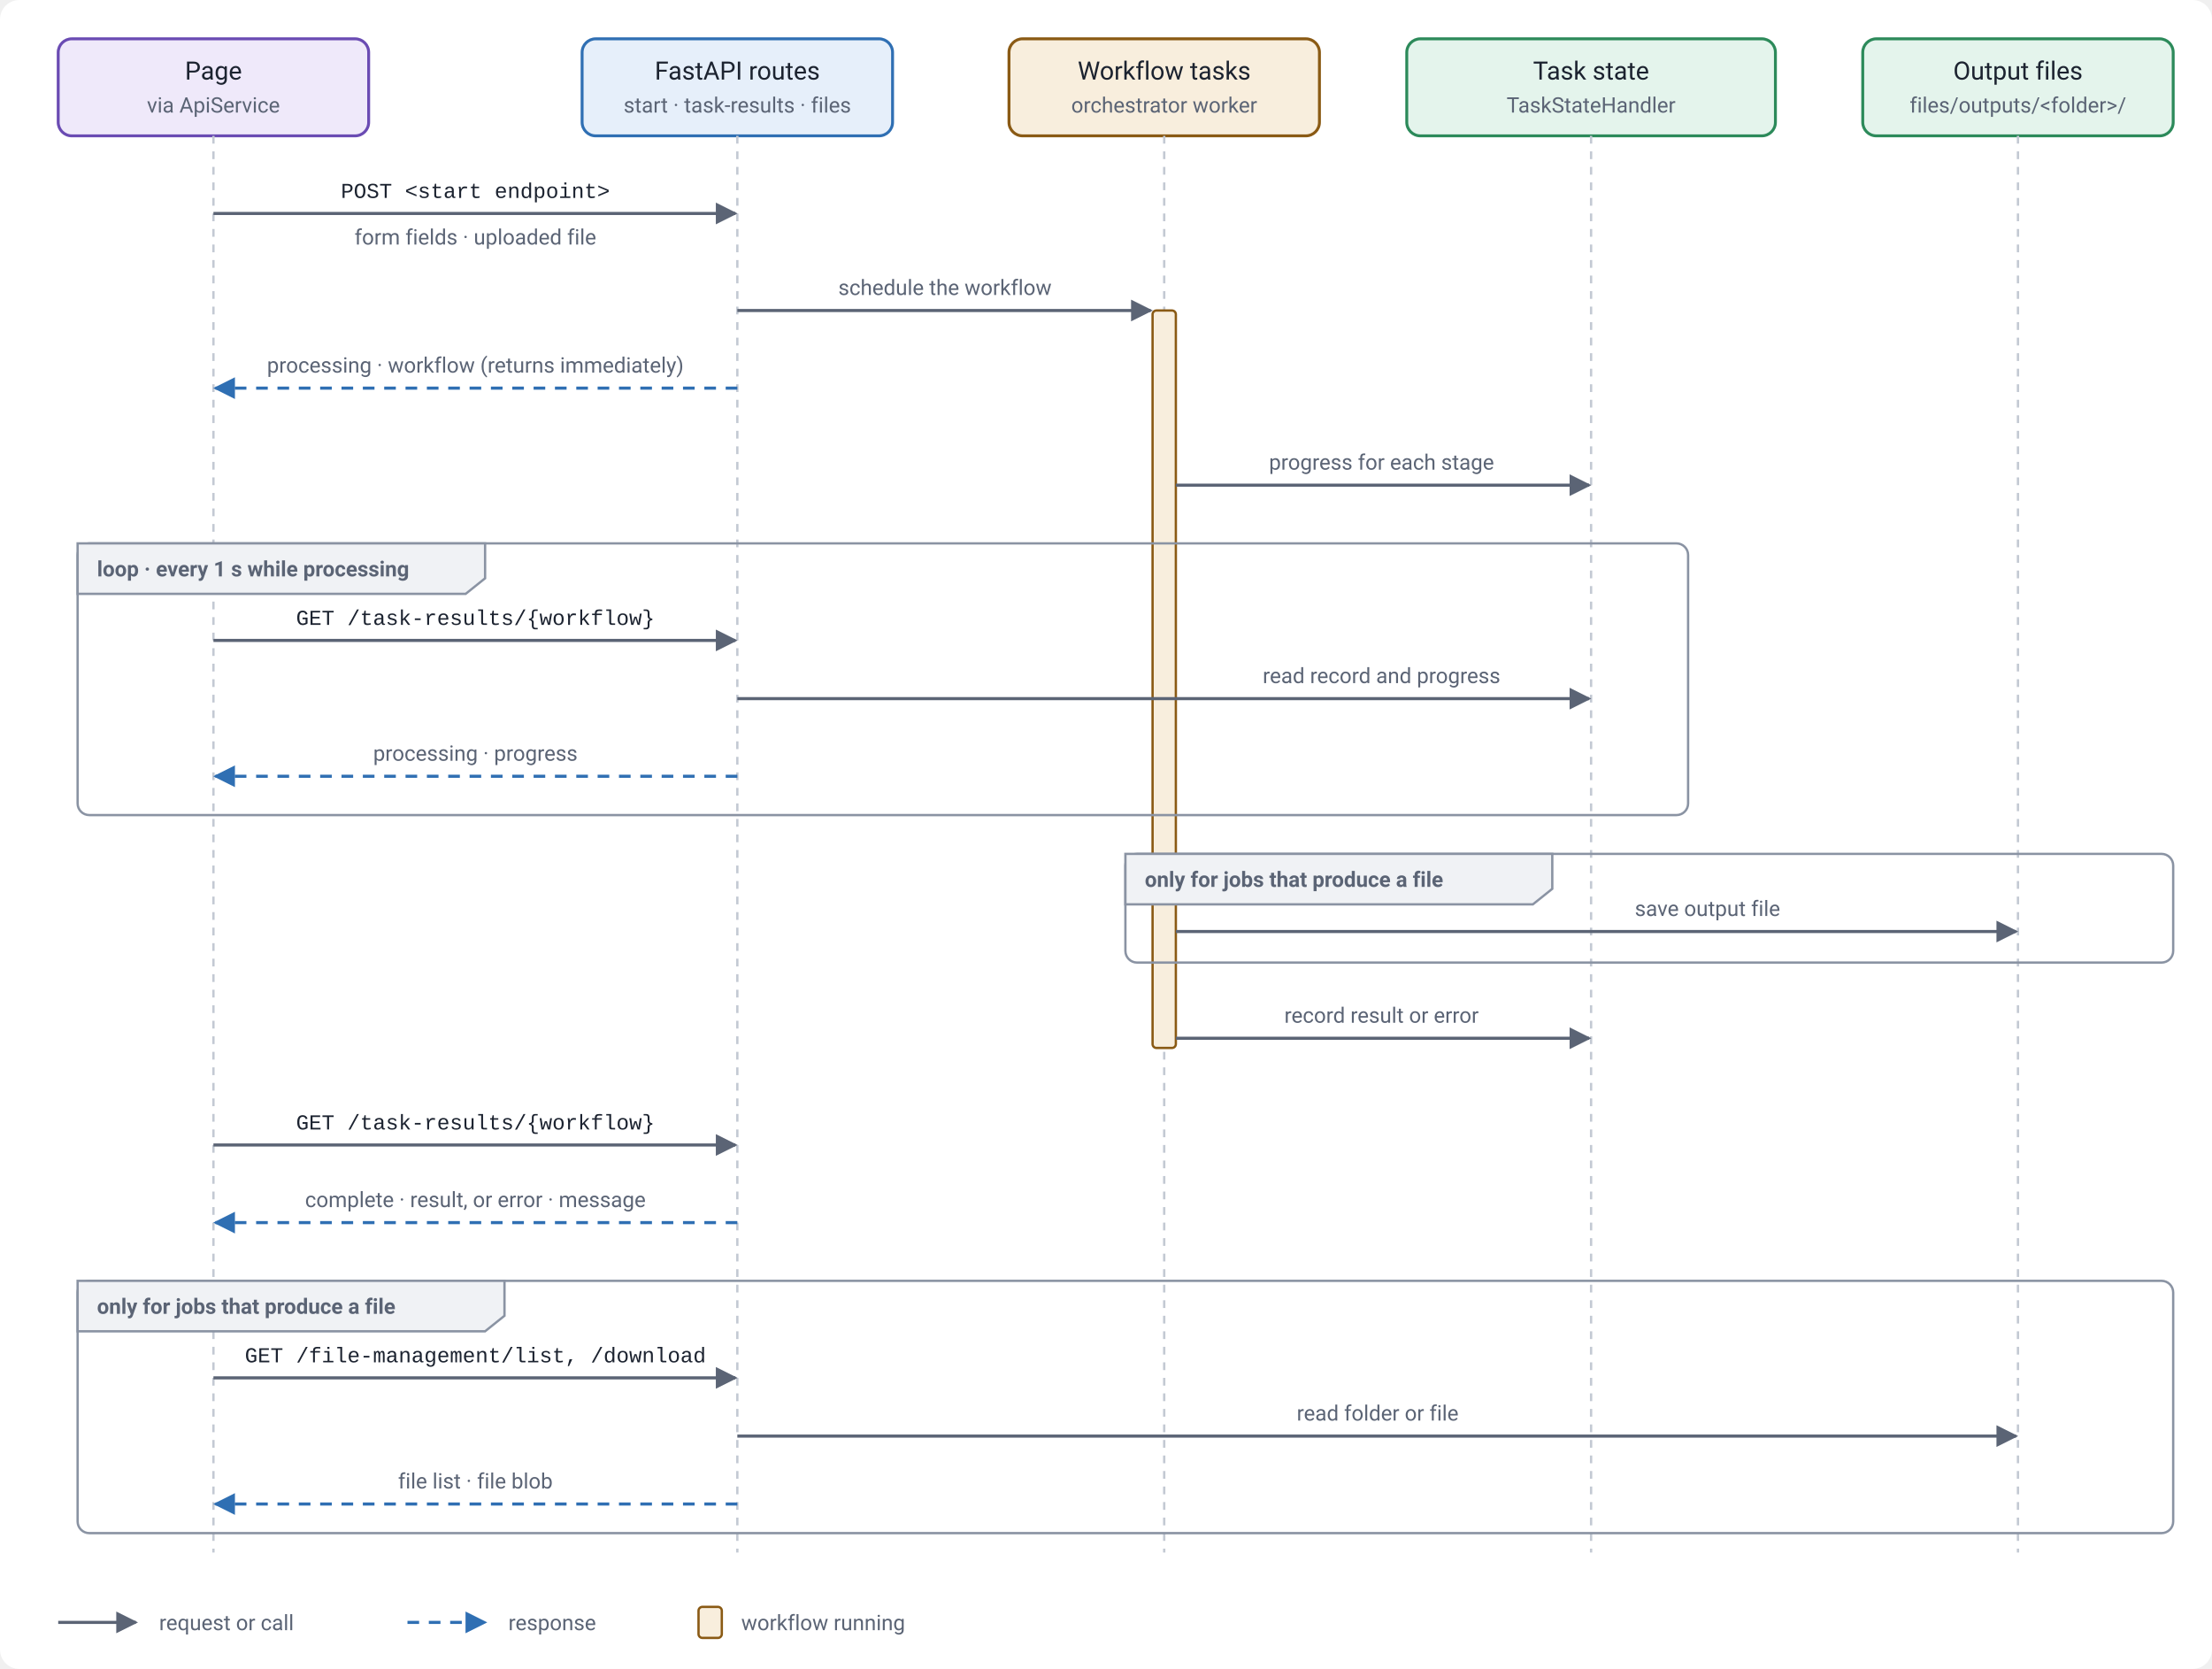
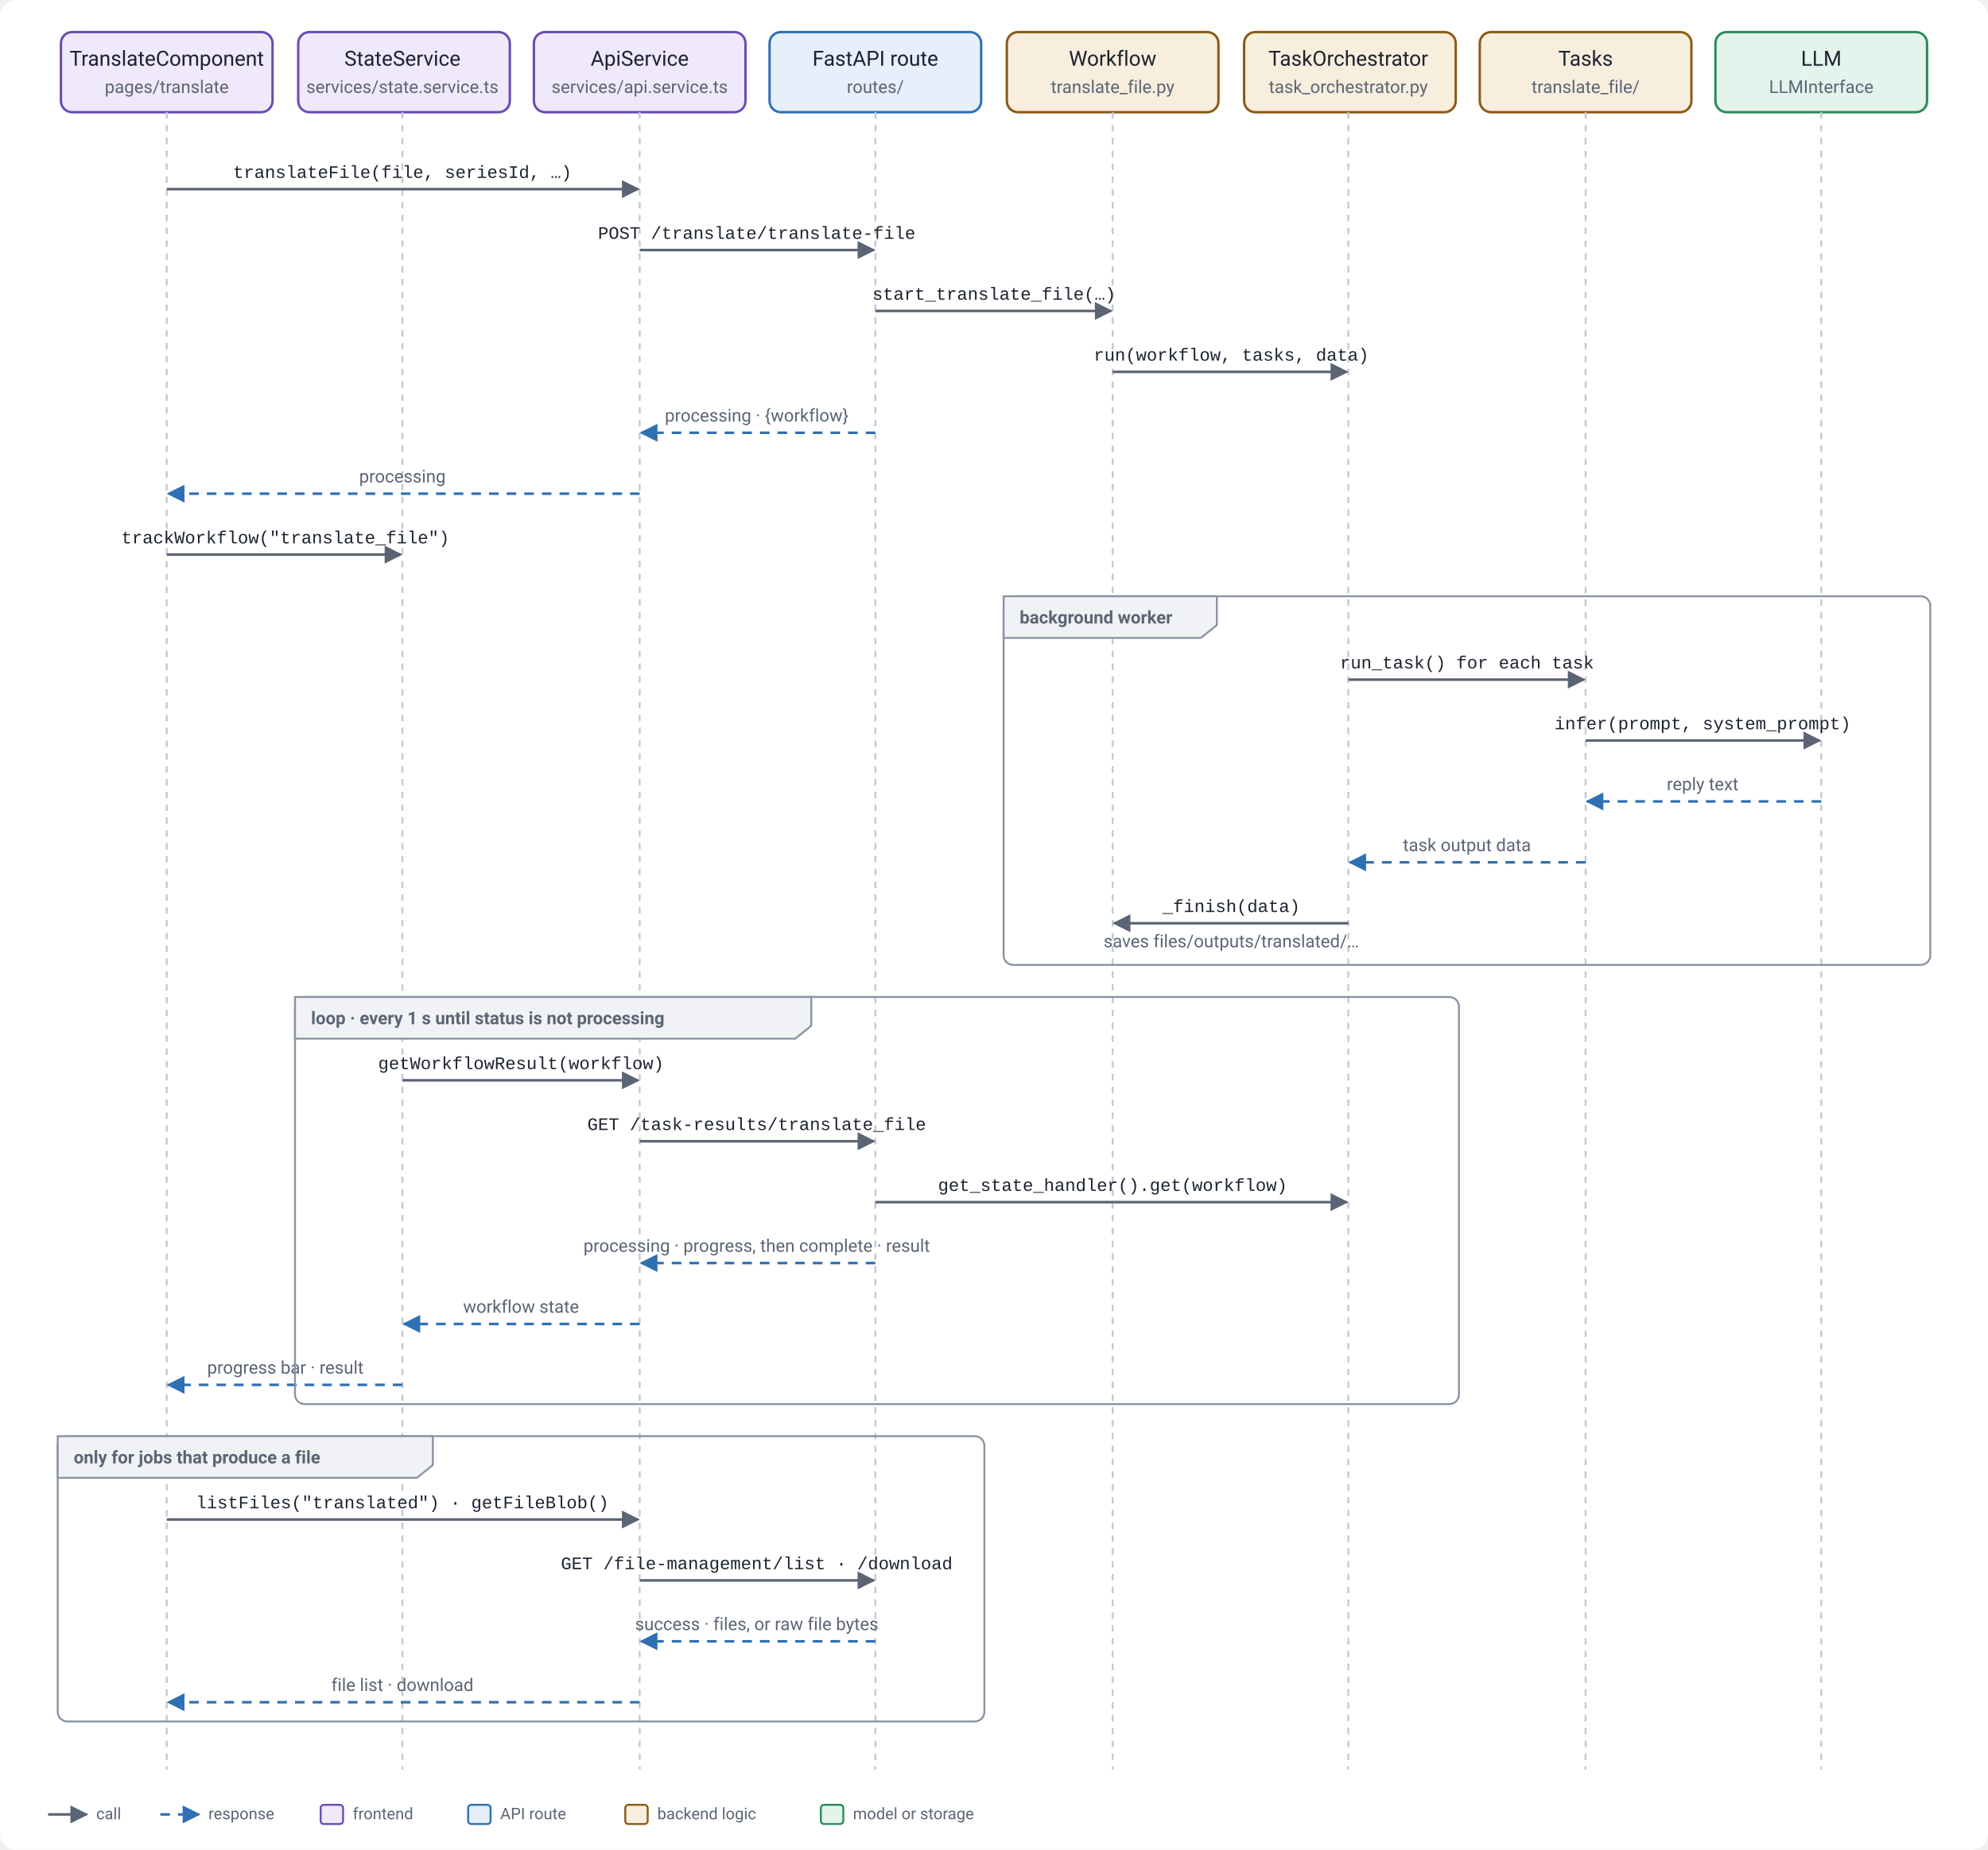
- <svg xmlns="http://www.w3.org/2000/svg" width="1140" height="860" viewBox="0 0 1140 860" role="img" aria-labelledby="title desc">
+ <svg xmlns="http://www.w3.org/2000/svg" width="1240" height="1154" viewBox="0 0 1240 1154" role="img" aria-labelledby="title desc">
  <style>
  .bg { fill: #ffffff; }
  text { font-family: system-ui, -apple-system, "Segoe UI", Roboto, Arial, sans-serif; font-size: 13px; fill: #1c2330; }
  .code { font-family: ui-monospace, SFMono-Regular, Menlo, Consolas, "Liberation Mono", monospace; font-size: 11px; }
  .sub { font-size: 11px; fill: #5b6475; }
  .node rect { stroke-width: 1.5; }
  .fe rect { fill: #efe9fa; stroke: #6a4bb3; }
  .route rect { fill: #e6effa; stroke: #2f6fb3; }
  .sync rect { fill: #f8eedd; stroke: #8a5a14; }
  .db rect { fill: #e4f4ec; stroke: #2c8a5a; }
  .lifeline { stroke: #c3c9d3; stroke-width: 1.2; stroke-dasharray: 4 4; }
-   .active { fill: #f8eedd; stroke: #8a5a14; stroke-width: 1.2; }
  .edge { fill: none; stroke: #5b6475; stroke-width: 1.6; }
  .edge.reply { stroke: #2f6fb3; stroke-dasharray: 6 5; }
  .arrowhead { fill: #5b6475; }
  .arrowhead.reply { fill: #2f6fb3; }
  .frame rect { fill: none; stroke: #8a93a3; stroke-width: 1.2; }
  .frame .tag { fill: #f0f2f5; stroke: #8a93a3; stroke-width: 1.2; }
  .frame text { font-size: 11px; font-weight: 700; fill: #5b6475; }
+   .legend text { font-size: 10px; fill: #5b6475; }
+   .legend rect { stroke-width: 1.2; }
  @media (prefers-color-scheme: dark) {
    .bg { fill: #1a1f27; }
    text { fill: #e6e9ef; }
-     .sub, .frame text { fill: #9aa3b2; }
+     .sub, .frame text, .legend text { fill: #9aa3b2; }
    .fe rect { fill: #2a2340; stroke: #b9a2f5; }
    .route rect { fill: #1b2a3d; stroke: #7db3ef; }
-     .sync rect, .active { fill: #342816; stroke: #e7b56a; }
+     .sync rect { fill: #342816; stroke: #e7b56a; }
    .db rect { fill: #183126; stroke: #6fd3a0; }
    .lifeline { stroke: #3a4352; }
    .edge { stroke: #9aa3b2; }
    .edge.reply { stroke: #7db3ef; }
    .arrowhead { fill: #9aa3b2; }
    .arrowhead.reply { fill: #7db3ef; }
    .frame rect { stroke: #6b7486; }
    .frame .tag { fill: #222833; stroke: #6b7486; }
  }
</style>
-   <rect class="bg" width="1140" height="860" rx="10" />
+   <rect class="bg" width="1240" height="1154" rx="10" />
  <defs>
    <marker id="arrow" viewBox="0 0 10 10" refX="9" refY="5" markerWidth="7" markerHeight="7" orient="auto">
      <path class="arrowhead" d="M0,0 L10,5 L0,10 z" />
    </marker>
    <marker id="arrow-reply" viewBox="0 0 10 10" refX="9" refY="5" markerWidth="7" markerHeight="7" orient="auto">
      <path class="arrowhead reply" d="M0,0 L10,5 L0,10 z" />
    </marker>
  </defs>
  <g class="node fe">
-     <rect x="30" y="20" width="160" height="50" rx="7" />
-     <text x="110" y="41" text-anchor="middle">Page<tspan class="sub" x="110" dy="17">via ApiService</tspan>
+     <rect x="38" y="20" width="132" height="50" rx="7" />
+     <text x="104" y="41" text-anchor="middle">TranslateComponent<tspan class="sub" x="104" dy="17">pages/translate</tspan>
+     </text>
+   </g>
+   <g class="node fe">
+     <rect x="186" y="20" width="132" height="50" rx="7" />
+     <text x="251" y="41" text-anchor="middle">StateService<tspan class="sub" x="251" dy="17">services/state.service.ts</tspan>
+     </text>
+   </g>
+   <g class="node fe">
+     <rect x="333" y="20" width="132" height="50" rx="7" />
+     <text x="399" y="41" text-anchor="middle">ApiService<tspan class="sub" x="399" dy="17">services/api.service.ts</tspan>
    </text>
  </g>
  <g class="node route">
-     <rect x="300" y="20" width="160" height="50" rx="7" />
-     <text x="380" y="41" text-anchor="middle">FastAPI routes<tspan class="sub" x="380" dy="17">start · task-results · files</tspan>
+     <rect x="480" y="20" width="132" height="50" rx="7" />
+     <text x="546" y="41" text-anchor="middle">FastAPI route<tspan class="sub" x="546" dy="17">routes/</tspan>
    </text>
  </g>
  <g class="node sync">
-     <rect x="520" y="20" width="160" height="50" rx="7" />
-     <text x="600" y="41" text-anchor="middle">Workflow tasks<tspan class="sub" x="600" dy="17">orchestrator worker</tspan>
+     <rect x="628" y="20" width="132" height="50" rx="7" />
+     <text x="694" y="41" text-anchor="middle">Workflow<tspan class="sub" x="694" dy="17">translate_file.py</tspan>
+     </text>
+   </g>
+   <g class="node sync">
+     <rect x="776" y="20" width="132" height="50" rx="7" />
+     <text x="841" y="41" text-anchor="middle">TaskOrchestrator<tspan class="sub" x="841" dy="17">task_orchestrator.py</tspan>
+     </text>
+   </g>
+   <g class="node sync">
+     <rect x="923" y="20" width="132" height="50" rx="7" />
+     <text x="989" y="41" text-anchor="middle">Tasks<tspan class="sub" x="989" dy="17">translate_file/</tspan>
    </text>
  </g>
  <g class="node db">
-     <rect x="725" y="20" width="190" height="50" rx="7" />
-     <text x="820" y="41" text-anchor="middle">Task state<tspan class="sub" x="820" dy="17">TaskStateHandler</tspan>
+     <rect x="1070" y="20" width="132" height="50" rx="7" />
+     <text x="1136" y="41" text-anchor="middle">LLM<tspan class="sub" x="1136" dy="17">LLMInterface</tspan>
    </text>
  </g>
-   <g class="node db">
-     <rect x="960" y="20" width="160" height="50" rx="7" />
-     <text x="1040" y="41" text-anchor="middle">Output files<tspan class="sub" x="1040" dy="17">files/outputs/&lt;folder&gt;/</tspan>
-     </text>
+   <line class="lifeline" x1="104" y1="70" x2="104" y2="1104" />
+   <line class="lifeline" x1="251" y1="70" x2="251" y2="1104" />
+   <line class="lifeline" x1="399" y1="70" x2="399" y2="1104" />
+   <line class="lifeline" x1="546" y1="70" x2="546" y2="1104" />
+   <line class="lifeline" x1="694" y1="70" x2="694" y2="1104" />
+   <line class="lifeline" x1="841" y1="70" x2="841" y2="1104" />
+   <line class="lifeline" x1="989" y1="70" x2="989" y2="1104" />
+   <line class="lifeline" x1="1136" y1="70" x2="1136" y2="1104" />
+   <path class="edge" d="M104,118 H398" marker-end="url(#arrow)" />
+   <text class="code" x="251" y="111" text-anchor="middle">translateFile(file, seriesId, …)</text>
+   <path class="edge" d="M399,156 H545" marker-end="url(#arrow)" />
+   <text class="code" x="472" y="149" text-anchor="middle">POST /translate/translate-file</text>
+   <path class="edge" d="M546,194 H693" marker-end="url(#arrow)" />
+   <text class="code" x="620" y="187" text-anchor="middle">start_translate_file(…)</text>
+   <path class="edge" d="M694,232 H840" marker-end="url(#arrow)" />
+   <text class="code" x="768" y="225" text-anchor="middle">run(workflow, tasks, data)</text>
+   <path class="edge reply" d="M546,270 H400" marker-end="url(#arrow-reply)" />
+   <text class="sub" x="472" y="263" text-anchor="middle">processing · {workflow}</text>
+   <path class="edge reply" d="M399,308 H105" marker-end="url(#arrow-reply)" />
+   <text class="sub" x="251" y="301" text-anchor="middle">processing</text>
+   <path class="edge" d="M104,346 H250" marker-end="url(#arrow)" />
+   <text class="code" x="178" y="339" text-anchor="middle">trackWorkflow("translate_file")</text>
+   <path class="edge" d="M841,424 H988" marker-end="url(#arrow)" />
+   <text class="code" x="915" y="417" text-anchor="middle">run_task() for each task</text>
+   <path class="edge" d="M989,462 H1135" marker-end="url(#arrow)" />
+   <text class="code" x="1062" y="455" text-anchor="middle">infer(prompt, system_prompt)</text>
+   <path class="edge reply" d="M1136,500 H990" marker-end="url(#arrow-reply)" />
+   <text class="sub" x="1062" y="493" text-anchor="middle">reply text</text>
+   <path class="edge reply" d="M989,538 H842" marker-end="url(#arrow-reply)" />
+   <text class="sub" x="915" y="531" text-anchor="middle">task output data</text>
+   <path class="edge" d="M841,576 H695" marker-end="url(#arrow)" />
+   <text class="code" x="768" y="569" text-anchor="middle">_finish(data)</text>
+   <text class="sub" x="768" y="591" text-anchor="middle">saves files/outputs/translated/…</text>
+   <g class="frame">
+     <rect x="626" y="372" width="578" height="230" rx="6" />
+     <path class="tag" d="M626,372 H759 V390 L749,398 H626 Z" />
+     <text x="636" y="389">background worker</text>
  </g>
-   <line class="lifeline" x1="110" y1="70" x2="110" y2="800" />
-   <line class="lifeline" x1="380" y1="70" x2="380" y2="800" />
-   <line class="lifeline" x1="600" y1="70" x2="600" y2="800" />
-   <line class="lifeline" x1="820" y1="70" x2="820" y2="800" />
-   <line class="lifeline" x1="1040" y1="70" x2="1040" y2="800" />
-   <rect class="active" x="594" y="160" width="12" height="380" rx="2" />
-   <path class="edge" d="M110,110 H379" marker-end="url(#arrow)" />
-   <text class="code" x="245" y="102" text-anchor="middle">POST &lt;start endpoint&gt;</text>
-   <text class="sub" x="245" y="126" text-anchor="middle">form fields · uploaded file</text>
-   <path class="edge" d="M380,160 H593" marker-end="url(#arrow)" />
-   <text class="sub" x="487" y="152" text-anchor="middle">schedule the workflow</text>
-   <path class="edge reply" d="M380,200 H111" marker-end="url(#arrow-reply)" />
-   <text class="sub" x="245" y="192" text-anchor="middle">processing · workflow (returns immediately)</text>
-   <path class="edge" d="M606,250 H819" marker-end="url(#arrow)" />
-   <text class="sub" x="712" y="242" text-anchor="middle">progress for each stage</text>
+   <path class="edge" d="M251,674 H398" marker-end="url(#arrow)" />
+   <text class="code" x="325" y="667" text-anchor="middle">getWorkflowResult(workflow)</text>
+   <path class="edge" d="M399,712 H545" marker-end="url(#arrow)" />
+   <text class="code" x="472" y="705" text-anchor="middle">GET /task-results/translate_file</text>
+   <path class="edge" d="M546,750 H840" marker-end="url(#arrow)" />
+   <text class="code" x="694" y="743" text-anchor="middle">get_state_handler().get(workflow)</text>
+   <path class="edge reply" d="M546,788 H400" marker-end="url(#arrow-reply)" />
+   <text class="sub" x="472" y="781" text-anchor="middle">processing · progress, then complete · result</text>
+   <path class="edge reply" d="M399,826 H252" marker-end="url(#arrow-reply)" />
+   <text class="sub" x="325" y="819" text-anchor="middle">workflow state</text>
+   <path class="edge reply" d="M251,864 H105" marker-end="url(#arrow-reply)" />
+   <text class="sub" x="178" y="857" text-anchor="middle">progress bar · result</text>
  <g class="frame">
-     <rect x="40" y="280" width="830" height="140" rx="6" />
-     <path class="tag" d="M40,280 H250 V298 L240,306 H40 Z" />
-     <text x="50" y="297">loop · every 1 s while processing</text>
+     <rect x="184" y="622" width="726" height="254" rx="6" />
+     <path class="tag" d="M184,622 H506 V640 L496,648 H184 Z" />
+     <text x="194" y="639">loop · every 1 s until status is not processing</text>
  </g>
-   <path class="edge" d="M110,330 H379" marker-end="url(#arrow)" />
-   <text class="code" x="245" y="322" text-anchor="middle">GET /task-results/{workflow}</text>
-   <path class="edge" d="M380,360 H819" marker-end="url(#arrow)" />
-   <text class="sub" x="712" y="352" text-anchor="middle">read record and progress</text>
-   <path class="edge reply" d="M380,400 H111" marker-end="url(#arrow-reply)" />
-   <text class="sub" x="245" y="392" text-anchor="middle">processing · progress</text>
+   <path class="edge" d="M104,948 H398" marker-end="url(#arrow)" />
+   <text class="code" x="251" y="941" text-anchor="middle">listFiles("translated") · getFileBlob()</text>
+   <path class="edge" d="M399,986 H545" marker-end="url(#arrow)" />
+   <text class="code" x="472" y="979" text-anchor="middle">GET /file-management/list · /download</text>
+   <path class="edge reply" d="M546,1024 H400" marker-end="url(#arrow-reply)" />
+   <text class="sub" x="472" y="1017" text-anchor="middle">success · files, or raw file bytes</text>
+   <path class="edge reply" d="M399,1062 H105" marker-end="url(#arrow-reply)" />
+   <text class="sub" x="251" y="1055" text-anchor="middle">file list · download</text>
  <g class="frame">
-     <rect x="580" y="440" width="540" height="56" rx="6" />
-     <path class="tag" d="M580,440 H800 V458 L790,466 H580 Z" />
-     <text x="590" y="457">only for jobs that produce a file</text>
+     <rect x="36" y="896" width="578" height="178" rx="6" />
+     <path class="tag" d="M36,896 H270 V914 L260,922 H36 Z" />
+     <text x="46" y="913">only for jobs that produce a file</text>
  </g>
-   <path class="edge" d="M606,480 H1039" marker-end="url(#arrow)" />
-   <text class="sub" x="880" y="472" text-anchor="middle">save output file</text>
-   <path class="edge" d="M606,535 H819" marker-end="url(#arrow)" />
-   <text class="sub" x="712" y="527" text-anchor="middle">record result or error</text>
-   <path class="edge" d="M110,590 H379" marker-end="url(#arrow)" />
-   <text class="code" x="245" y="582" text-anchor="middle">GET /task-results/{workflow}</text>
-   <path class="edge reply" d="M380,630 H111" marker-end="url(#arrow-reply)" />
-   <text class="sub" x="245" y="622" text-anchor="middle">complete · result, or error · message</text>
-   <g class="frame">
-     <rect x="40" y="660" width="1080" height="130" rx="6" />
-     <path class="tag" d="M40,660 H260 V678 L250,686 H40 Z" />
-     <text x="50" y="677">only for jobs that produce a file</text>
-   </g>
-   <path class="edge" d="M110,710 H379" marker-end="url(#arrow)" />
-   <text class="code" x="245" y="702" text-anchor="middle">GET /file-management/list, /download</text>
-   <path class="edge" d="M380,740 H1039" marker-end="url(#arrow)" />
-   <text class="sub" x="710" y="732" text-anchor="middle">read folder or file</text>
-   <path class="edge reply" d="M380,775 H111" marker-end="url(#arrow-reply)" />
-   <text class="sub" x="245" y="767" text-anchor="middle">file list · file blob</text>
-   <g aria-hidden="true">
-     <path class="edge" d="M30,836 H70" marker-end="url(#arrow)" />
-     <text class="sub" x="82" y="840">request or call</text>
-     <path class="edge reply" d="M210,836 H250" marker-end="url(#arrow-reply)" />
-     <text class="sub" x="262" y="840">response</text>
-     <rect class="active" x="360" y="828" width="12" height="16" rx="2" />
-     <text class="sub" x="382" y="840">workflow running</text>
+   <g class="legend" aria-hidden="true">
+     <path class="edge" d="M30,1132 H54" marker-end="url(#arrow)" />
+     <text x="60" y="1135">call</text>
+     <path class="edge reply" d="M100,1132 H124" marker-end="url(#arrow-reply)" />
+     <text x="130" y="1135">response</text>
+     <g class="node fe">
+       <rect x="200" y="1126" width="14" height="12" rx="2" />
+     </g>
+     <text x="220" y="1135">frontend</text>
+     <g class="node route">
+       <rect x="292" y="1126" width="14" height="12" rx="2" />
+     </g>
+     <text x="312" y="1135">API route</text>
+     <g class="node sync">
+       <rect x="390" y="1126" width="14" height="12" rx="2" />
+     </g>
+     <text x="410" y="1135">backend logic</text>
+     <g class="node db">
+       <rect x="512" y="1126" width="14" height="12" rx="2" />
+     </g>
+     <text x="532" y="1135">model or storage</text>
  </g>
</svg>
